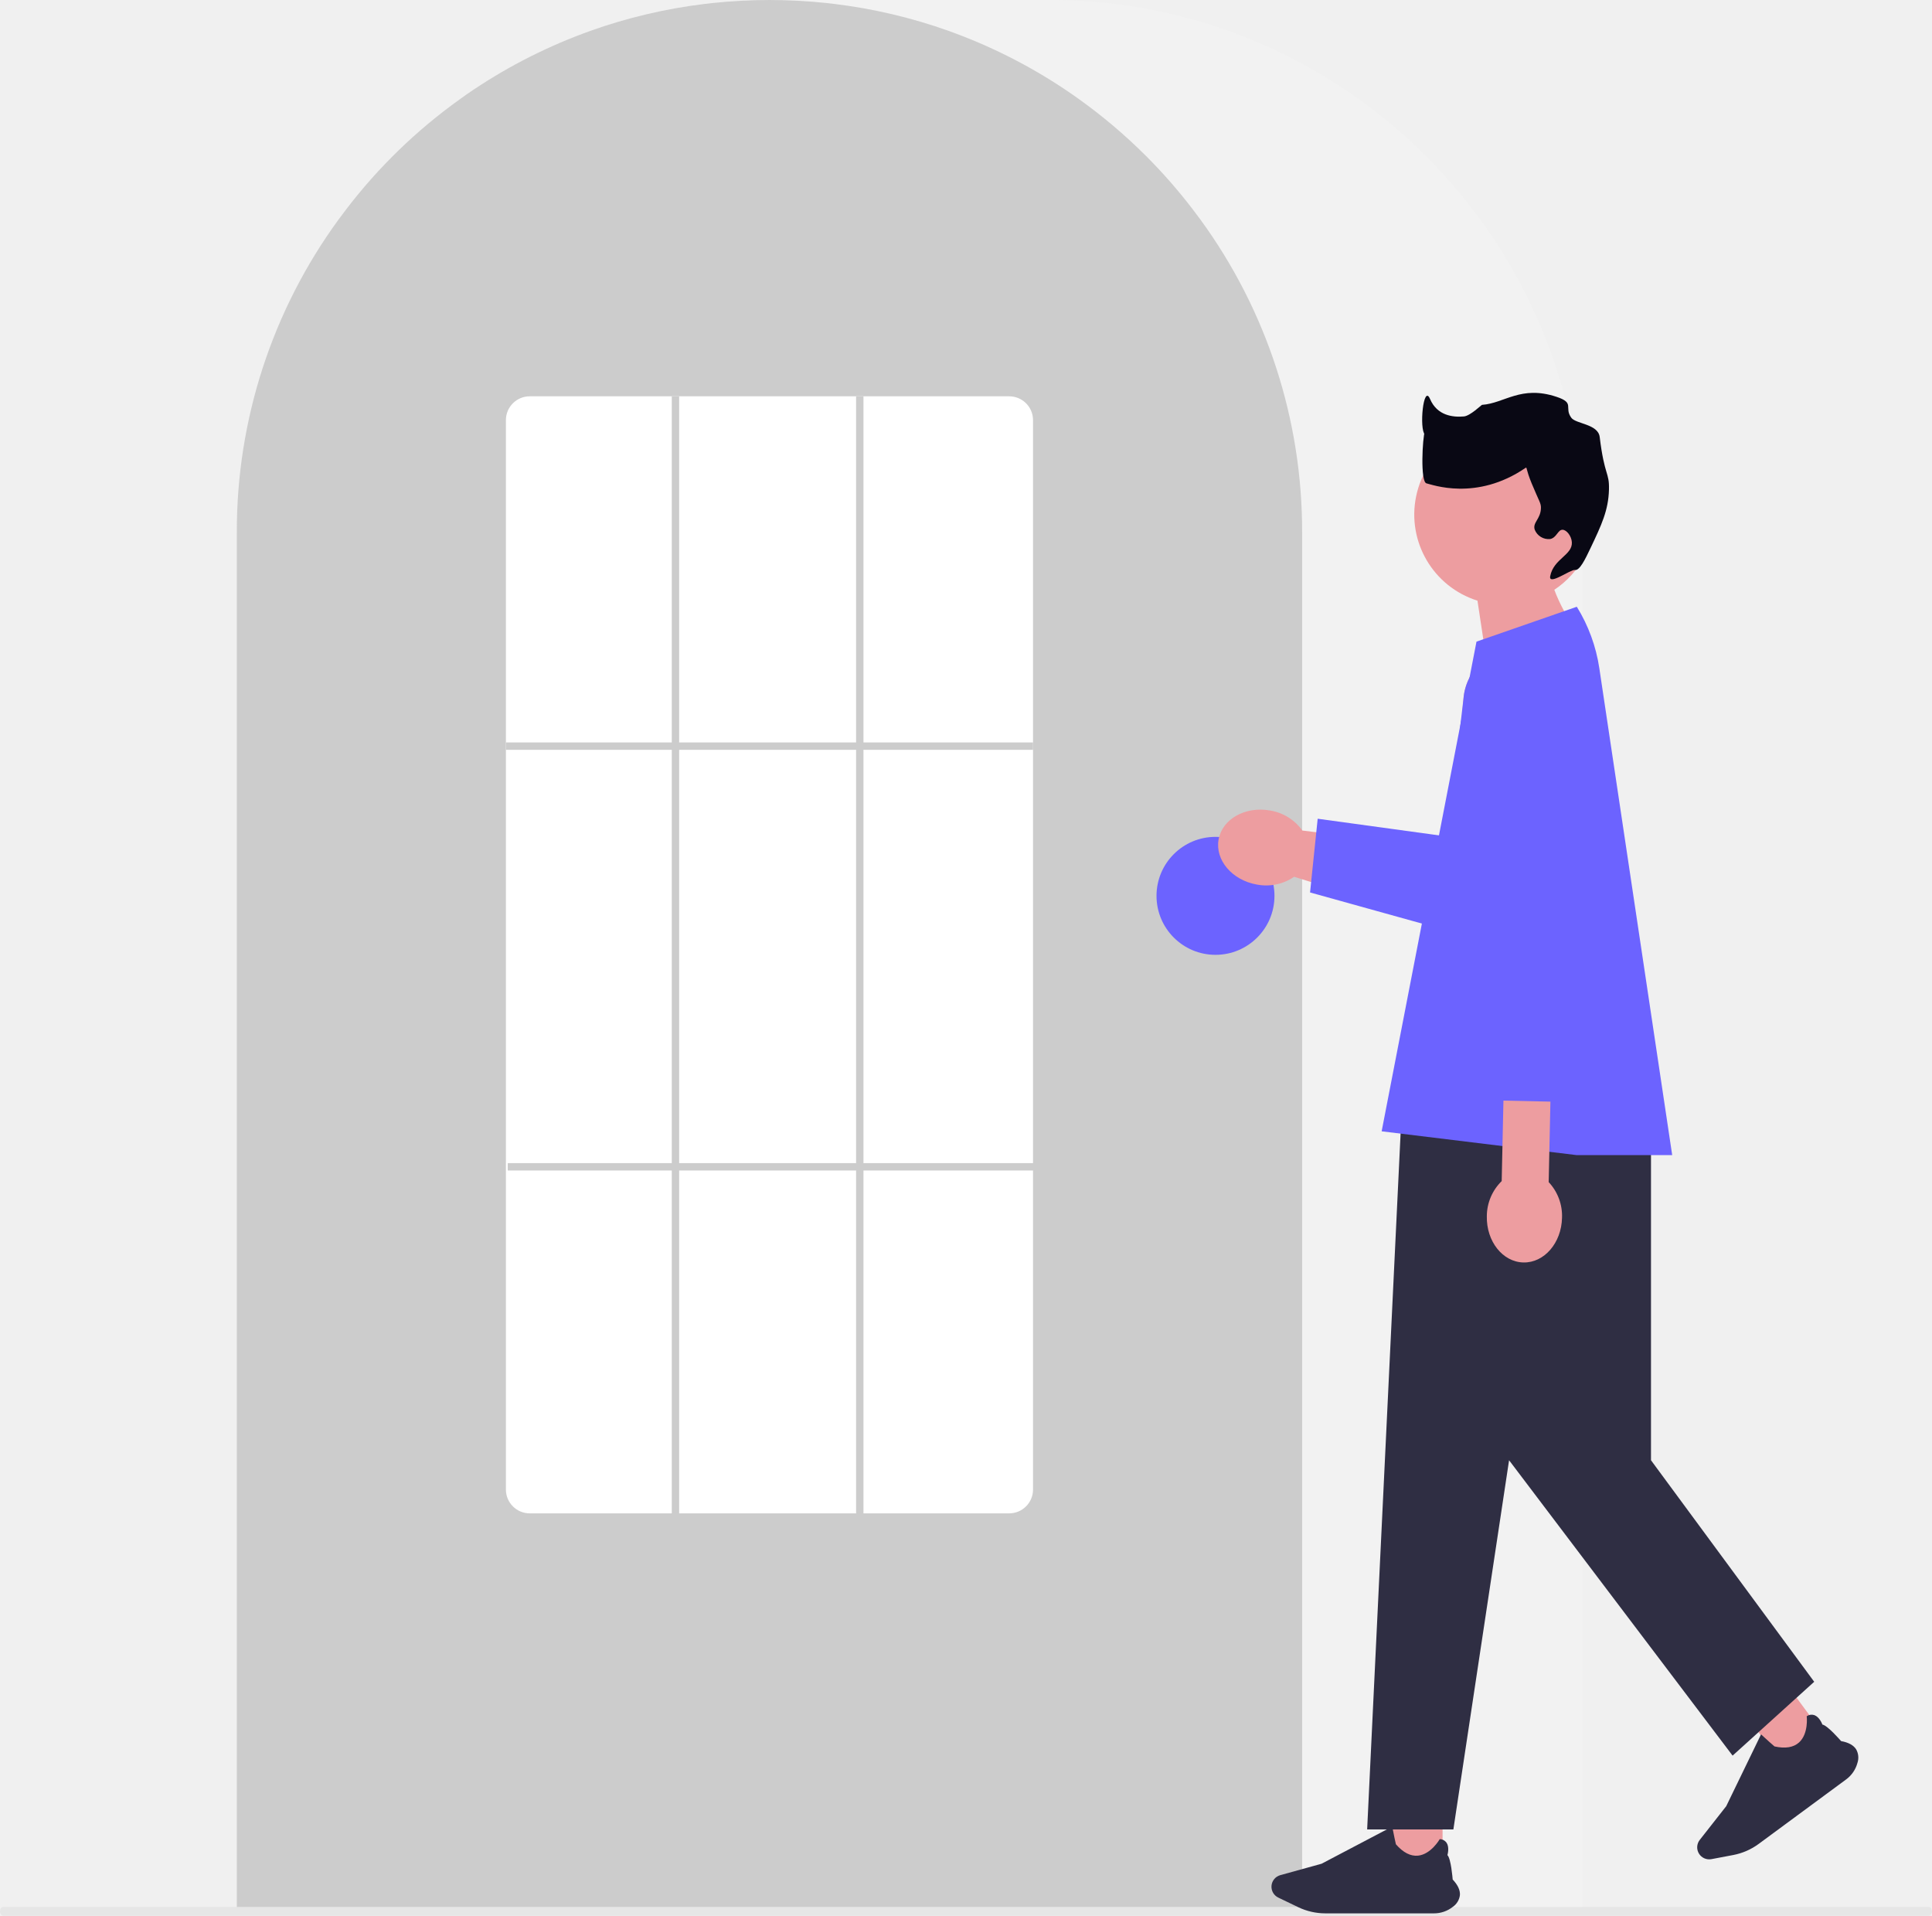
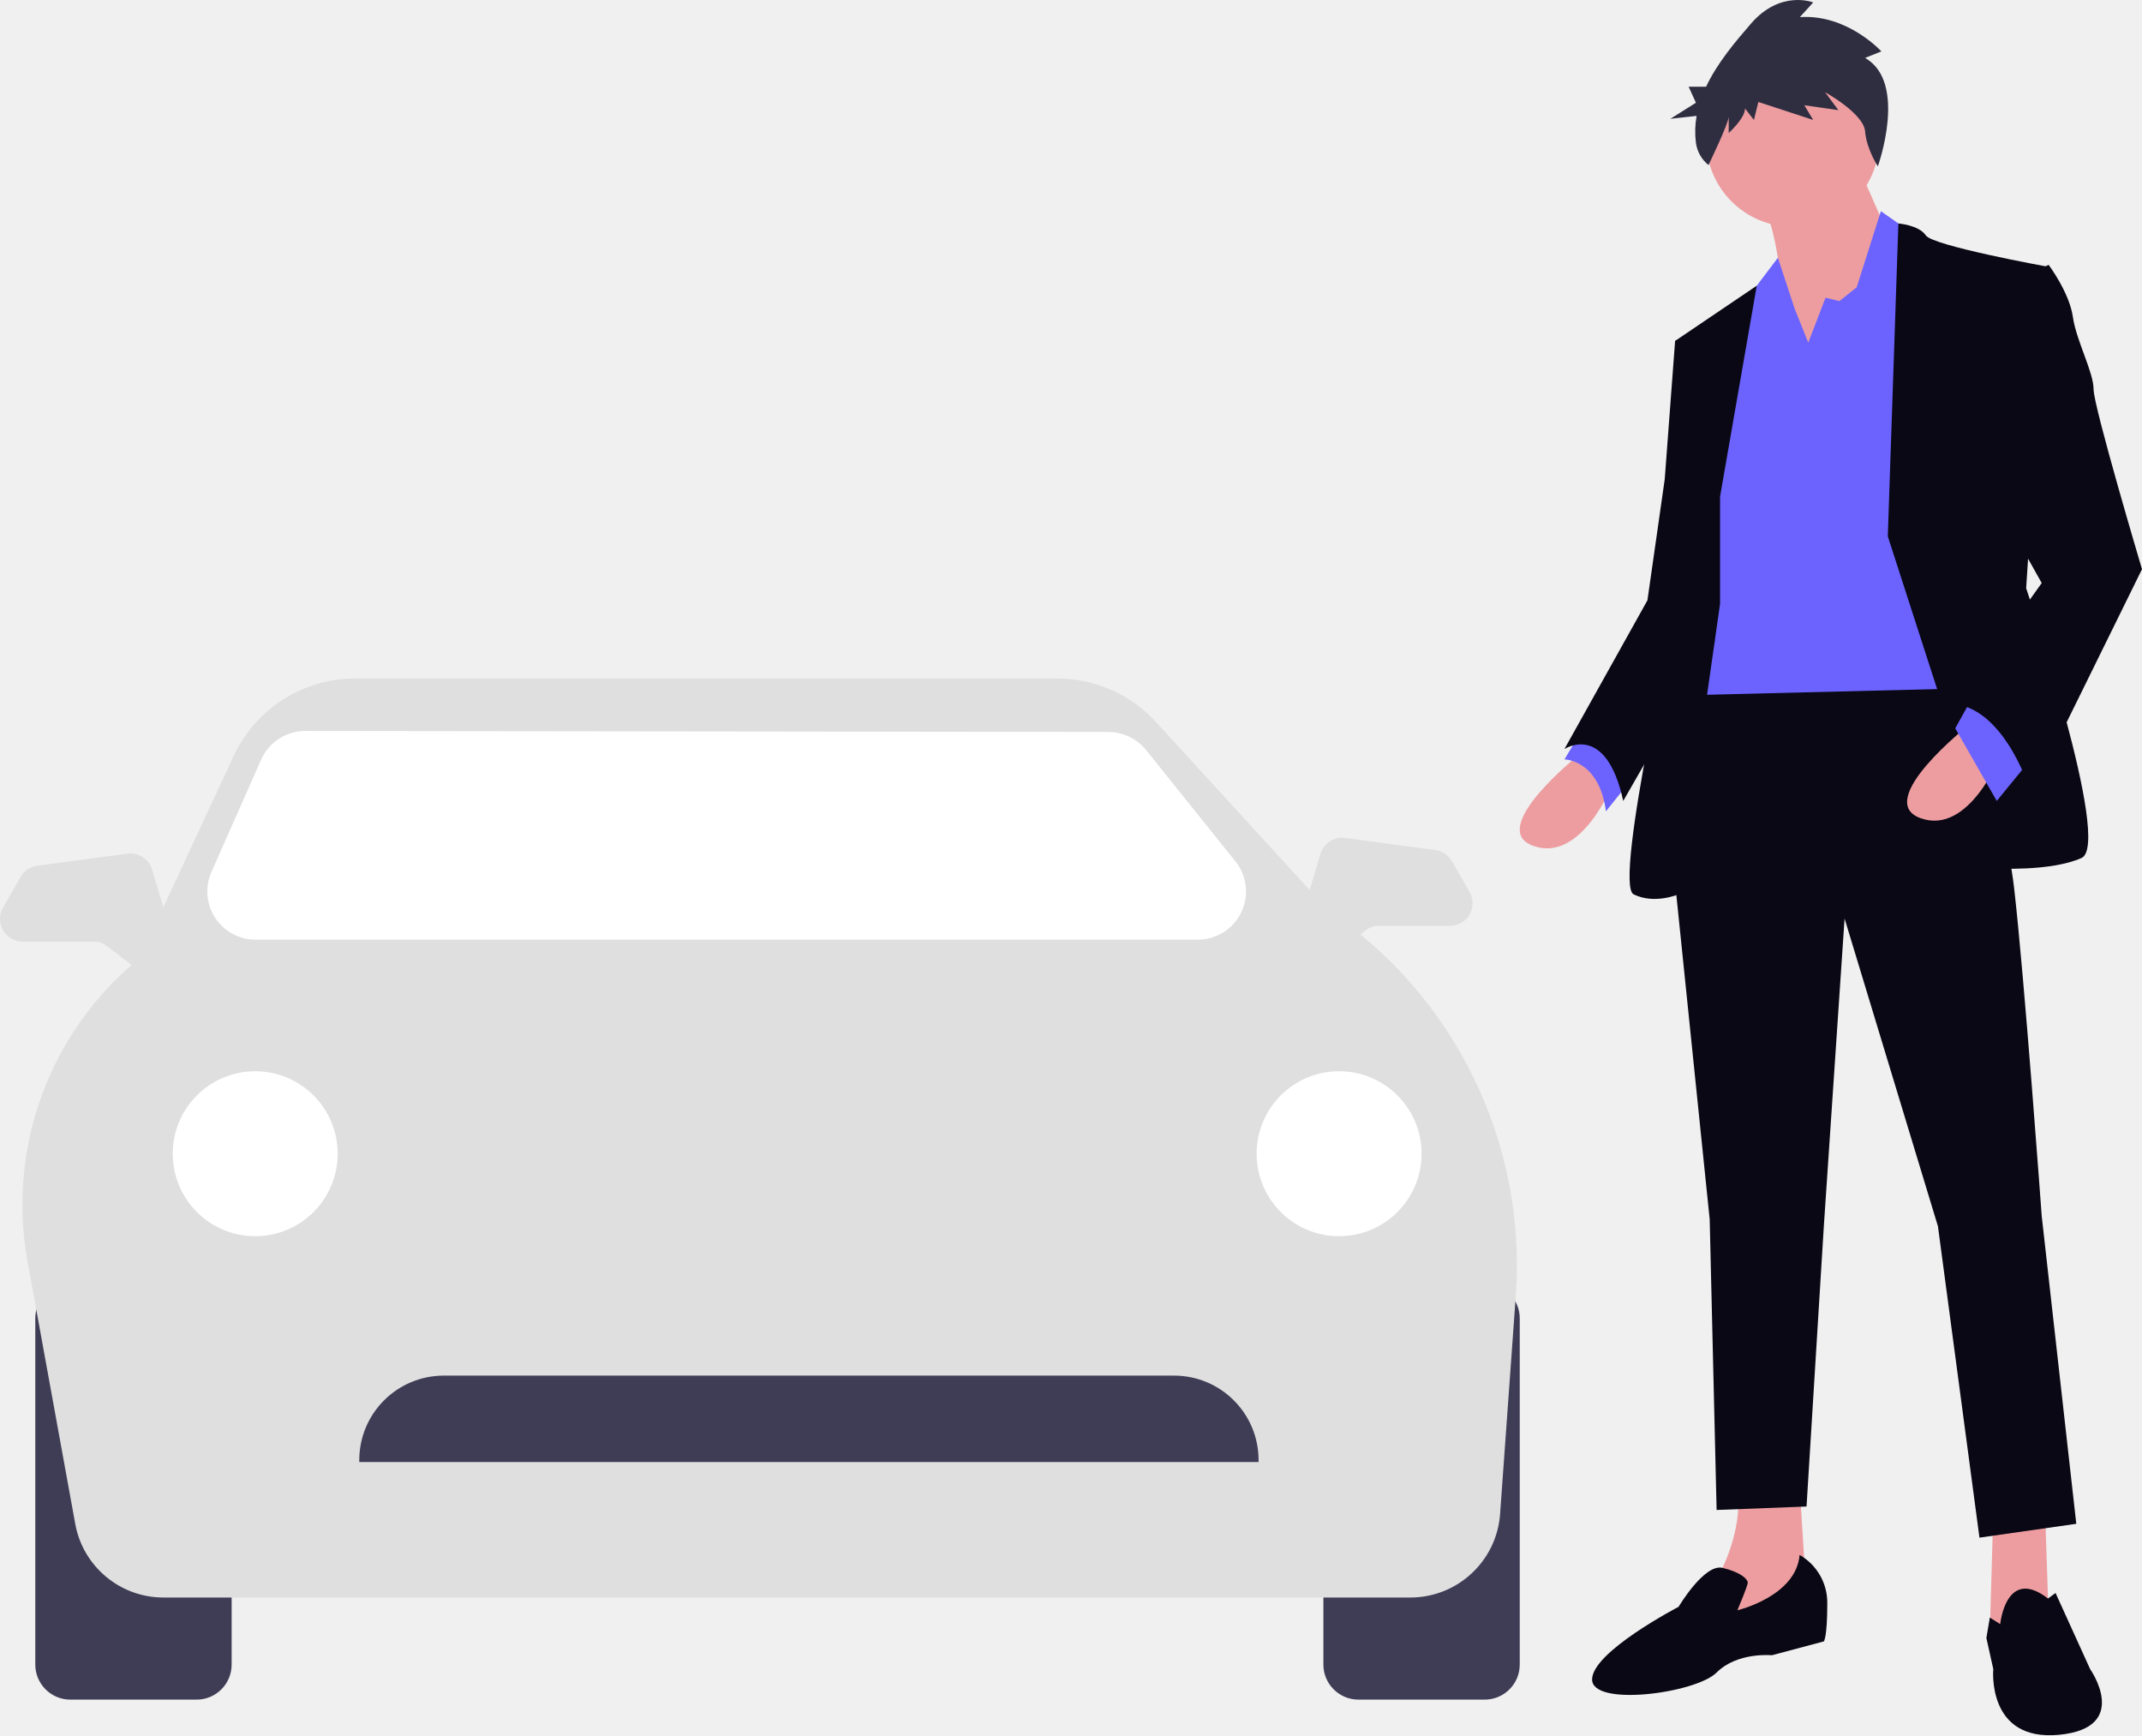
- <svg xmlns="http://www.w3.org/2000/svg" width="800.012" height="793.179" viewBox="0 0 800.012 793.179" role="img" artist="Katerina Limpitsouni" source="https://undraw.co/">
-   <g transform="translate(-571.203 -218.417)">
-     <path d="M981.632,982.127H424.5V410.494c0-121.619,98.944-220.563,220.563-220.563H761.069c121.619,0,220.563,98.944,220.563,220.563Z" transform="translate(244.764 28.486)" fill="#f2f2f2" />
-     <path d="M865.627,982.125H424.5V410.492a218.856,218.856,0,0,1,42.122-129.658c1.013-1.381,2.024-2.744,3.066-4.092a220.511,220.511,0,0,1,46.943-45.564c1.007-.733,2.018-1.453,3.044-2.173a220.046,220.046,0,0,1,48.039-25.123c1.009-.382,2.036-.765,3.063-1.133a219.832,219.832,0,0,1,47.484-11.2c1-.137,2.035-.244,3.065-.352a223.293,223.293,0,0,1,47.479,0c1.028.107,2.059.215,3.074.353a219.788,219.788,0,0,1,47.471,11.2c1.027.367,2.055.75,3.066,1.134A219.5,219.5,0,0,1,769.9,228.635c1.025.7,2.051,1.424,3.062,2.144a222.832,222.832,0,0,1,28.06,23.757,220.263,220.263,0,0,1,19.423,22.21c1.039,1.344,2.049,2.707,3.061,4.086a218.858,218.858,0,0,1,42.124,129.66Z" transform="translate(244.764 28.488)" fill="#ccc" />
-     <circle cx="24.422" cy="24.422" r="24.422" transform="translate(1050.098 564.909)" fill="#6c63ff" />
-     <path d="M1064.222,710.828H266.783c-.71,0-1.286-.814-1.286-1.817s.576-1.818,1.286-1.818h797.439c.71,0,1.286.814,1.286,1.818S1064.933,710.828,1064.222,710.828Z" transform="translate(305.707 300.768)" fill="#e6e6e6" />
-     <path d="M705.852,759.927H507.422a9.869,9.869,0,0,1-9.922-9.792V307.223a9.869,9.869,0,0,1,9.921-9.792H705.852a9.869,9.869,0,0,1,9.921,9.792V750.135a9.869,9.869,0,0,1-9.922,9.792Z" transform="translate(283.19 85.073)" fill="#fff" />
-     <rect width="218.274" height="3.053" transform="translate(780.69 525.816)" fill="#ccc" />
-     <rect width="218.274" height="3.053" transform="translate(781.453 699.995)" fill="#ccc" />
-     <rect width="3.053" height="464.023" transform="translate(849.378 382.505)" fill="#ccc" />
-     <rect width="3.053" height="464.023" transform="translate(925.697 382.505)" fill="#ccc" />
-     <g transform="translate(1075.599 381.07)">
-       <path d="M532.06,220.925a23,23,0,0,1-.621,5.294l-17.588,74.846a19.759,19.759,0,0,1-23.787,14.714l-70.488-21.872-3.442-1.063a20.41,20.41,0,0,1-15.462,3.21c-10.231-1.81-17.314-10.136-15.82-18.609s11-13.862,21.23-12.062a20.45,20.45,0,0,1,13.441,8.294l.052.01.179.032,61.352,7.589,5.157-62.226a22.937,22.937,0,0,1,45.8,1.842Z" transform="translate(-384.654 -92.478)" fill="#ed9da0" />
-       <path d="M523.778,220.925a23,23,0,0,1-.621,5.294l-14.431,78a19.759,19.759,0,0,1-23.787,14.714l-70.488-19.6,3.158-30.523h0l53.679,7.368,6.694-57.1a22.937,22.937,0,0,1,45.8,1.842Z" transform="translate(-376.371 -92.478)" fill="#6c63ff" />
-       <rect width="21.152" height="21.152" transform="translate(221.929 552.023) rotate(-36.399)" fill="#ed9da0" />
-       <path d="M601.519,570.531l-36.191,26.681a25.93,25.93,0,0,1-10.5,4.579l-9.036,1.712a4.978,4.978,0,0,1-4.842-7.965l10.957-13.956,14.423-29.737.083.076c2.085,1.906,5.251,4.772,5.488,4.912,4.454.986,7.875.432,10.167-1.646,4-3.624,3.193-10.733,3.184-10.8l-.007-.055.047-.028a3.561,3.561,0,0,1,3.119-.427c2.082.76,3.168,3.492,3.324,3.911,2.032.285,7.318,6.345,7.743,6.836,3.041.551,5.135,1.693,6.223,3.393a6.917,6.917,0,0,1,.548,5.635A12.556,12.556,0,0,1,601.519,570.531Z" transform="translate(-341.504 3.596)" fill="#2f2e43" />
-       <rect width="21.152" height="21.152" transform="translate(71.799 589.151)" fill="#ed9da0" />
-       <path d="M469.188,615.868H424.225a25.933,25.933,0,0,1-11.168-2.545l-8.289-3.984a4.978,4.978,0,0,1,.829-9.284l17.1-4.732,29.255-15.377.022.111c.547,2.771,1.395,6.957,1.5,7.211,3,3.437,6.082,5.021,9.16,4.708,5.369-.544,8.938-6.744,8.974-6.807l.027-.048.055.006a3.561,3.561,0,0,1,2.764,1.507c1.225,1.847.478,4.691.355,5.12,1.467,1.435,2.125,9.45,2.176,10.1,2.121,2.248,3.129,4.409,3,6.424a6.918,6.918,0,0,1-2.9,4.861,12.557,12.557,0,0,1-7.893,2.733Z" transform="translate(-379.847 13.676)" fill="#2f2e43" />
-       <path d="M550.486,317.714H449.111L432.951,654.023h35.7l23.066-152.868,92.559,122.294,33.792-30.574-67.584-91.721Z" transform="translate(-371.229 -59.214)" fill="#2f2e43" />
-       <path d="M522.94,162.995a37.361,37.361,0,1,0-48.555,35.653l7.223,47.733,36.82-30.683s-7.954-10.131-12.22-21.556A37.321,37.321,0,0,0,522.94,162.995Z" transform="translate(-366.985 -112.605)" fill="#ed9da0" />
-       <path d="M524.276,281.639l16.557,48.79-93.675-1.053,13.967-44.58Z" transform="translate(-367.28 -69.241)" fill="#ed9da0" />
-       <path d="M518.46,184.739l-41.541,14.442L437.647,401.925l80.814,9.867h39.5l-30.18-201.615a67.286,67.286,0,0,0-9.323-25.438h0Z" transform="translate(-369.923 -96.176)" fill="#6c63ff" />
-       <path d="M497.342,378.487l.723-33.325-19.458-.422-.723,33.325a20.428,20.428,0,0,0-6.155,14.543c-.225,10.388,6.561,18.96,15.158,19.147s15.749-8.083,15.974-18.471a20.428,20.428,0,0,0-5.519-14.8Z" transform="translate(-360.452 -51.702)" fill="#ed9da0" />
-       <path d="M421.883,197.209c1.943.331,4.223-4.377,6.4-8.963,4.562-9.6,7.462-15.7,7.682-24.328.188-7.352-1.854-5.422-3.841-21.767-.655-5.391-9.865-5.381-11.74-7.941-3.166-4.324,1.692-6.107-6.186-8.7-14.756-4.865-21.428,2.693-30.8,3.344-.237.016-4.882,4.56-7.477,4.795-4.546.412-11.1-.3-14.043-7.222-2.749-6.476-4.57,12.448-2.113,14.789a49.753,49.753,0,0,1,5.776,7.342c.1.411-4.331-12.944-5.776-8.99-1.04,2.845-1.991,21.244.654,21.794,2.212.46,20.594,7.52,40.974-6.4.723-.494.04.294,2.561,6.4,3.179,7.7,3.9,8.121,3.841,10.243-.12,4.593-3.569,5.946-2.561,8.963a6.2,6.2,0,0,0,6.4,3.841c2.7-.558,3.165-3.9,5.122-3.841,1.676.051,3.664,2.575,3.841,5.122.373,5.366-7.571,6.842-8.963,14.085-.786,4.088,8.458-2.865,10.243-2.561Z" transform="translate(-274.113 -123.882)" fill="#090814" />
+ <svg xmlns="http://www.w3.org/2000/svg" width="799.394" height="647.551" viewBox="0 0 799.394 647.551" role="img" artist="Katerina Limpitsouni" source="https://undraw.co/">
+   <g transform="translate(-405.623 -152.818)">
+     <g transform="translate(972.794 152.818)">
+       <path d="M718.24,398.628s-36.14,28.4-18.07,34.849,29.686-23.233,29.686-23.233Z" transform="translate(-695.111 -117.812)" fill="#ed9da0" />
+       <path d="M722.8,386.28l-7.744,12.907s12.907,0,15.488,19.361l10.326-12.907Z" transform="translate(-698.377 -115.79)" fill="#6c63ff" />
+       <path d="M807.306,675.375,808.6,714.1l-15.489,9.035-6.453-3.872,1.29-43.884Z" transform="translate(-611.222 -110.603)" fill="#ed9da0" />
+       <path d="M813.437,725.845l2.581,41.3-36.14,15.488,2.581-21.942s10.326-16.779,7.744-34.849Z" transform="translate(-708.993 -171.398)" fill="#ed9da0" />
+       <path d="M866.157,353.868s20.651,54.21,24.523,87.768,10.326,122.617,10.326,122.617l12.907,114.873-36.14,5.163L862.285,568.125,827.436,453.252l-7.744,114.873-6.453,104.547-33.558,1.291L777.1,565.543,762.9,427.438l7.744-65.826Z" transform="translate(-706.212 -110.482)" fill="#090814" />
+       <path d="M908.519,784.992s2.117-21.678,17.838-9.548l2.814-2.068,12.907,28.4s15.488,21.942-11.616,24.523-24.523-24.523-24.523-24.523l-2.581-11.616,1.291-7.607Z" transform="translate(-729.214 -178.917)" fill="#090814" />
+       <path d="M838.467,135.466l14.2,32.268-38.721,55.5s-2.581-60.663-10.326-70.989S838.467,135.466,838.467,135.466Z" transform="translate(-712.726 -74.715)" fill="#ed9da0" />
+       <path d="M804.843,756.714a20.505,20.505,0,0,1,10.326,18.07c0,12.907-1.291,14.2-1.291,14.2l-19.361,5.163s-12.907-1.291-20.651,6.453S727.4,813.505,727.4,803.18s32.268-27.1,32.268-27.1,9.583-16.183,16.408-14.545,9.406,4.219,9.406,5.51-3.872,10.326-3.872,10.326S803.552,772.2,804.843,756.714Z" transform="translate(-700.399 -176.454)" fill="#090814" />
+       <circle cx="32.268" cy="32.268" r="32.268" transform="translate(69.595 20.093)" fill="#ed9da0" />
+       <path d="M696.27,143.3l6.454-16.779,5.162,1.29,6.454-5.163,9.035-28.4,12.907,9.035,16.779,169.083-104.547,2.581,14.2-117.454,12.907-33.558,9.316-12.317,6.172,18.77Z" transform="translate(-588.599 -15.436)" fill="#6c63ff" />
+       <path d="M859.367,279.3l3.95-116.755s7.667.591,10.248,4.463,45.175,11.616,45.175,11.616L911,298.657s32.268,95.512,20.651,100.675-32.268,3.872-32.268,3.872Z" transform="translate(-722.01 -79.149)" fill="#090814" />
+       <path d="M777.894,269l13.692-78.688-30.471,20.606,7.744,56.791-6.454,38.721s-24.523,107.129-16.779,111,16.779,0,16.779,0l15.488-108.419Z" transform="translate(-703.136 -83.697)" fill="#090814" />
+       <path d="M765.39,211.868l-9.035,2.581-3.872,51.628-6.454,45.175-30.977,55.5s15.488-10.326,21.942,19.361l34.115-59.395Z" transform="translate(-698.377 -87.227)" fill="#090814" />
+       <path d="M891.109,386.28s-36.14,28.4-18.07,34.849S902.726,397.9,902.726,397.9Z" transform="translate(-723.421 -115.79)" fill="#ed9da0" />
+       <path d="M798.325,335.638l-11.616,14.2-15.489-27.1,6.453-11.616Z" transform="translate(-608.694 -50.95)" fill="#6c63ff" />
+       <path d="M913.988,186.161,924.314,181s7.744,10.326,9.035,19.361,7.744,20.651,7.744,27.1,18.07,67.117,18.07,67.117l-41.3,83.9s-9.035-30.977-28.4-33.558l32.268-45.175-18.07-32.268Z" transform="translate(-726.939 -82.172)" fill="#090814" />
+       <path d="M835,84.435,841.082,82S828.36,67.992,810.658,69.21l4.979-5.481s-12.17-4.872-23.233,7.917c-5.816,6.723-12.545,14.625-16.739,23.527h-6.516l2.72,5.988-9.519,5.989,9.77-1.076a33.463,33.463,0,0,0-.265,9.933,12.852,12.852,0,0,0,4.706,8.408h0s7.546-15.62,7.546-18.056v6.09s6.085-5.481,6.085-9.135l3.319,4.263,1.659-6.7,20.467,6.7-3.319-5.481,12.723,1.827-4.979-6.7S834.444,105.141,835,111.84s4.763,13.047,4.763,13.047S851.039,93.57,835,84.435Z" transform="translate(-706.122 -62.818)" fill="#2f2e41" />
+     </g>
+     <g transform="translate(405.623 406.017)">
+       <rect width="73.28" height="155.354" rx="13.086" transform="translate(13.17 225.703)" fill="#3f3d56" />
+       <rect width="73.28" height="155.354" rx="13.086" transform="translate(493.889 225.703)" fill="#3f3d56" />
+       <path d="M622.238,342.952H156.791a33.447,33.447,0,0,1-32.923-27.476l-17.8-97.9a118.585,118.585,0,0,1,41.867-113.248l35.1-75.515A49.974,49.974,0,0,1,228.2,0H490.388A49.927,49.927,0,0,1,527.13,16.179l64.493,70.465a159.678,159.678,0,0,1,69.869,143.539l-5.879,81.708A33.584,33.584,0,0,1,622.238,342.952Z" transform="translate(-95.787 0)" fill="#dfdfdf" />
+       <path d="M515.991,89.854H164.341a17.989,17.989,0,0,1-16.452-25.266l18.535-41.906a18.046,18.046,0,0,1,16.119-10.709l299.772.365a18.234,18.234,0,0,1,14.619,7.053l33.344,41.541a17.989,17.989,0,0,1-14.286,28.921Z" transform="translate(-68.976 7.609)" fill="#fff" />
+       <circle cx="30.778" cy="30.778" r="30.778" transform="translate(468.974 146.561)" fill="#fff" />
+       <circle cx="30.778" cy="30.778" r="30.778" transform="translate(64.467 146.561)" fill="#fff" />
+       <path d="M516.646,191.311H181.022v-.733a31.546,31.546,0,0,1,31.511-31.511h272.6a31.546,31.546,0,0,1,31.51,31.511Z" transform="translate(-46.939 101.078)" fill="#3f3d56" />
+       <path d="M156.118,85.414a8.486,8.486,0,0,1-5.164-1.746l-12.288-9.395a7.075,7.075,0,0,0-4.275-1.447H107.554a8.5,8.5,0,0,1-7.376-12.738l6.551-11.413a8.556,8.556,0,0,1,6.252-4.2L146.557,40a8.462,8.462,0,0,1,9.278,6.016L164.273,74.5a8.5,8.5,0,0,1-8.156,10.918Z" transform="translate(-99.036 25.37)" fill="#dfdfdf" />
+       <path d="M403.47,81.83a8.5,8.5,0,0,1-8.156-10.918l8.438-28.479a8.45,8.45,0,0,1,9.278-6.014l33.576,4.476a8.556,8.556,0,0,1,6.251,4.2L459.409,56.5a8.5,8.5,0,0,1-7.376,12.738H425.2a7.075,7.075,0,0,0-4.275,1.447l-12.288,9.395a8.486,8.486,0,0,1-5.164,1.746Z" transform="translate(89.011 23.092)" fill="#dfdfdf" />
    </g>
  </g>
</svg>
